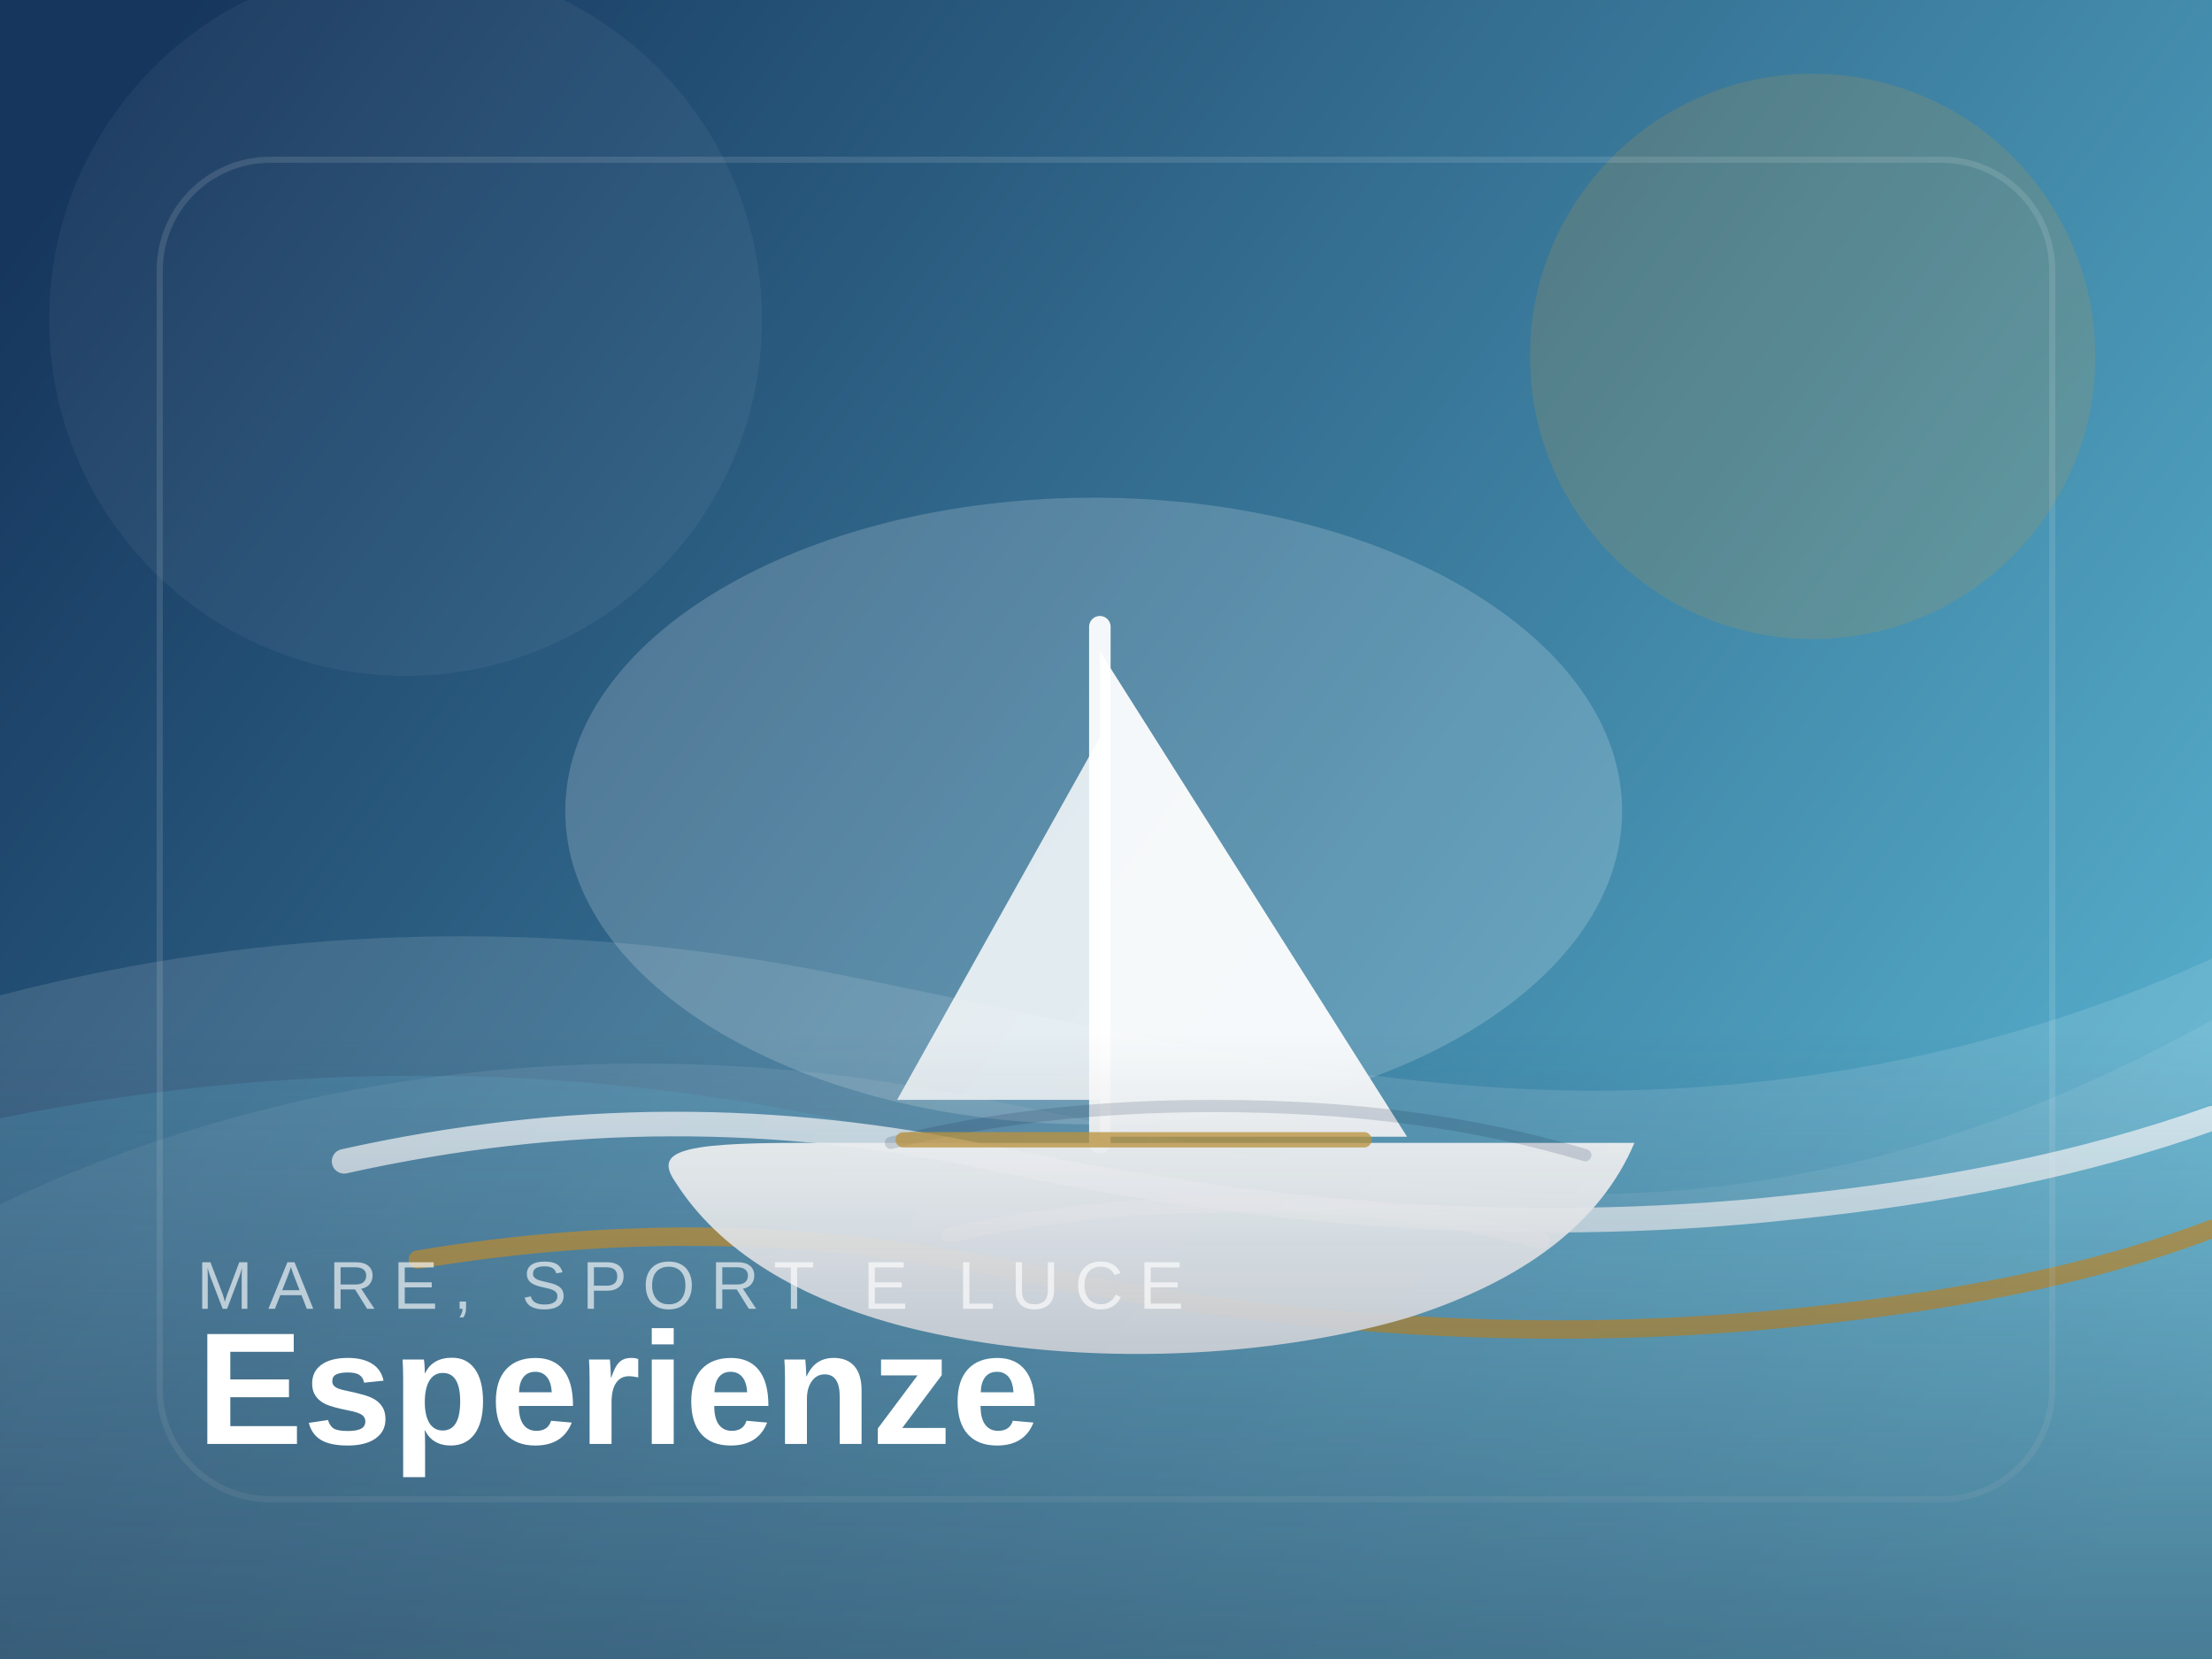
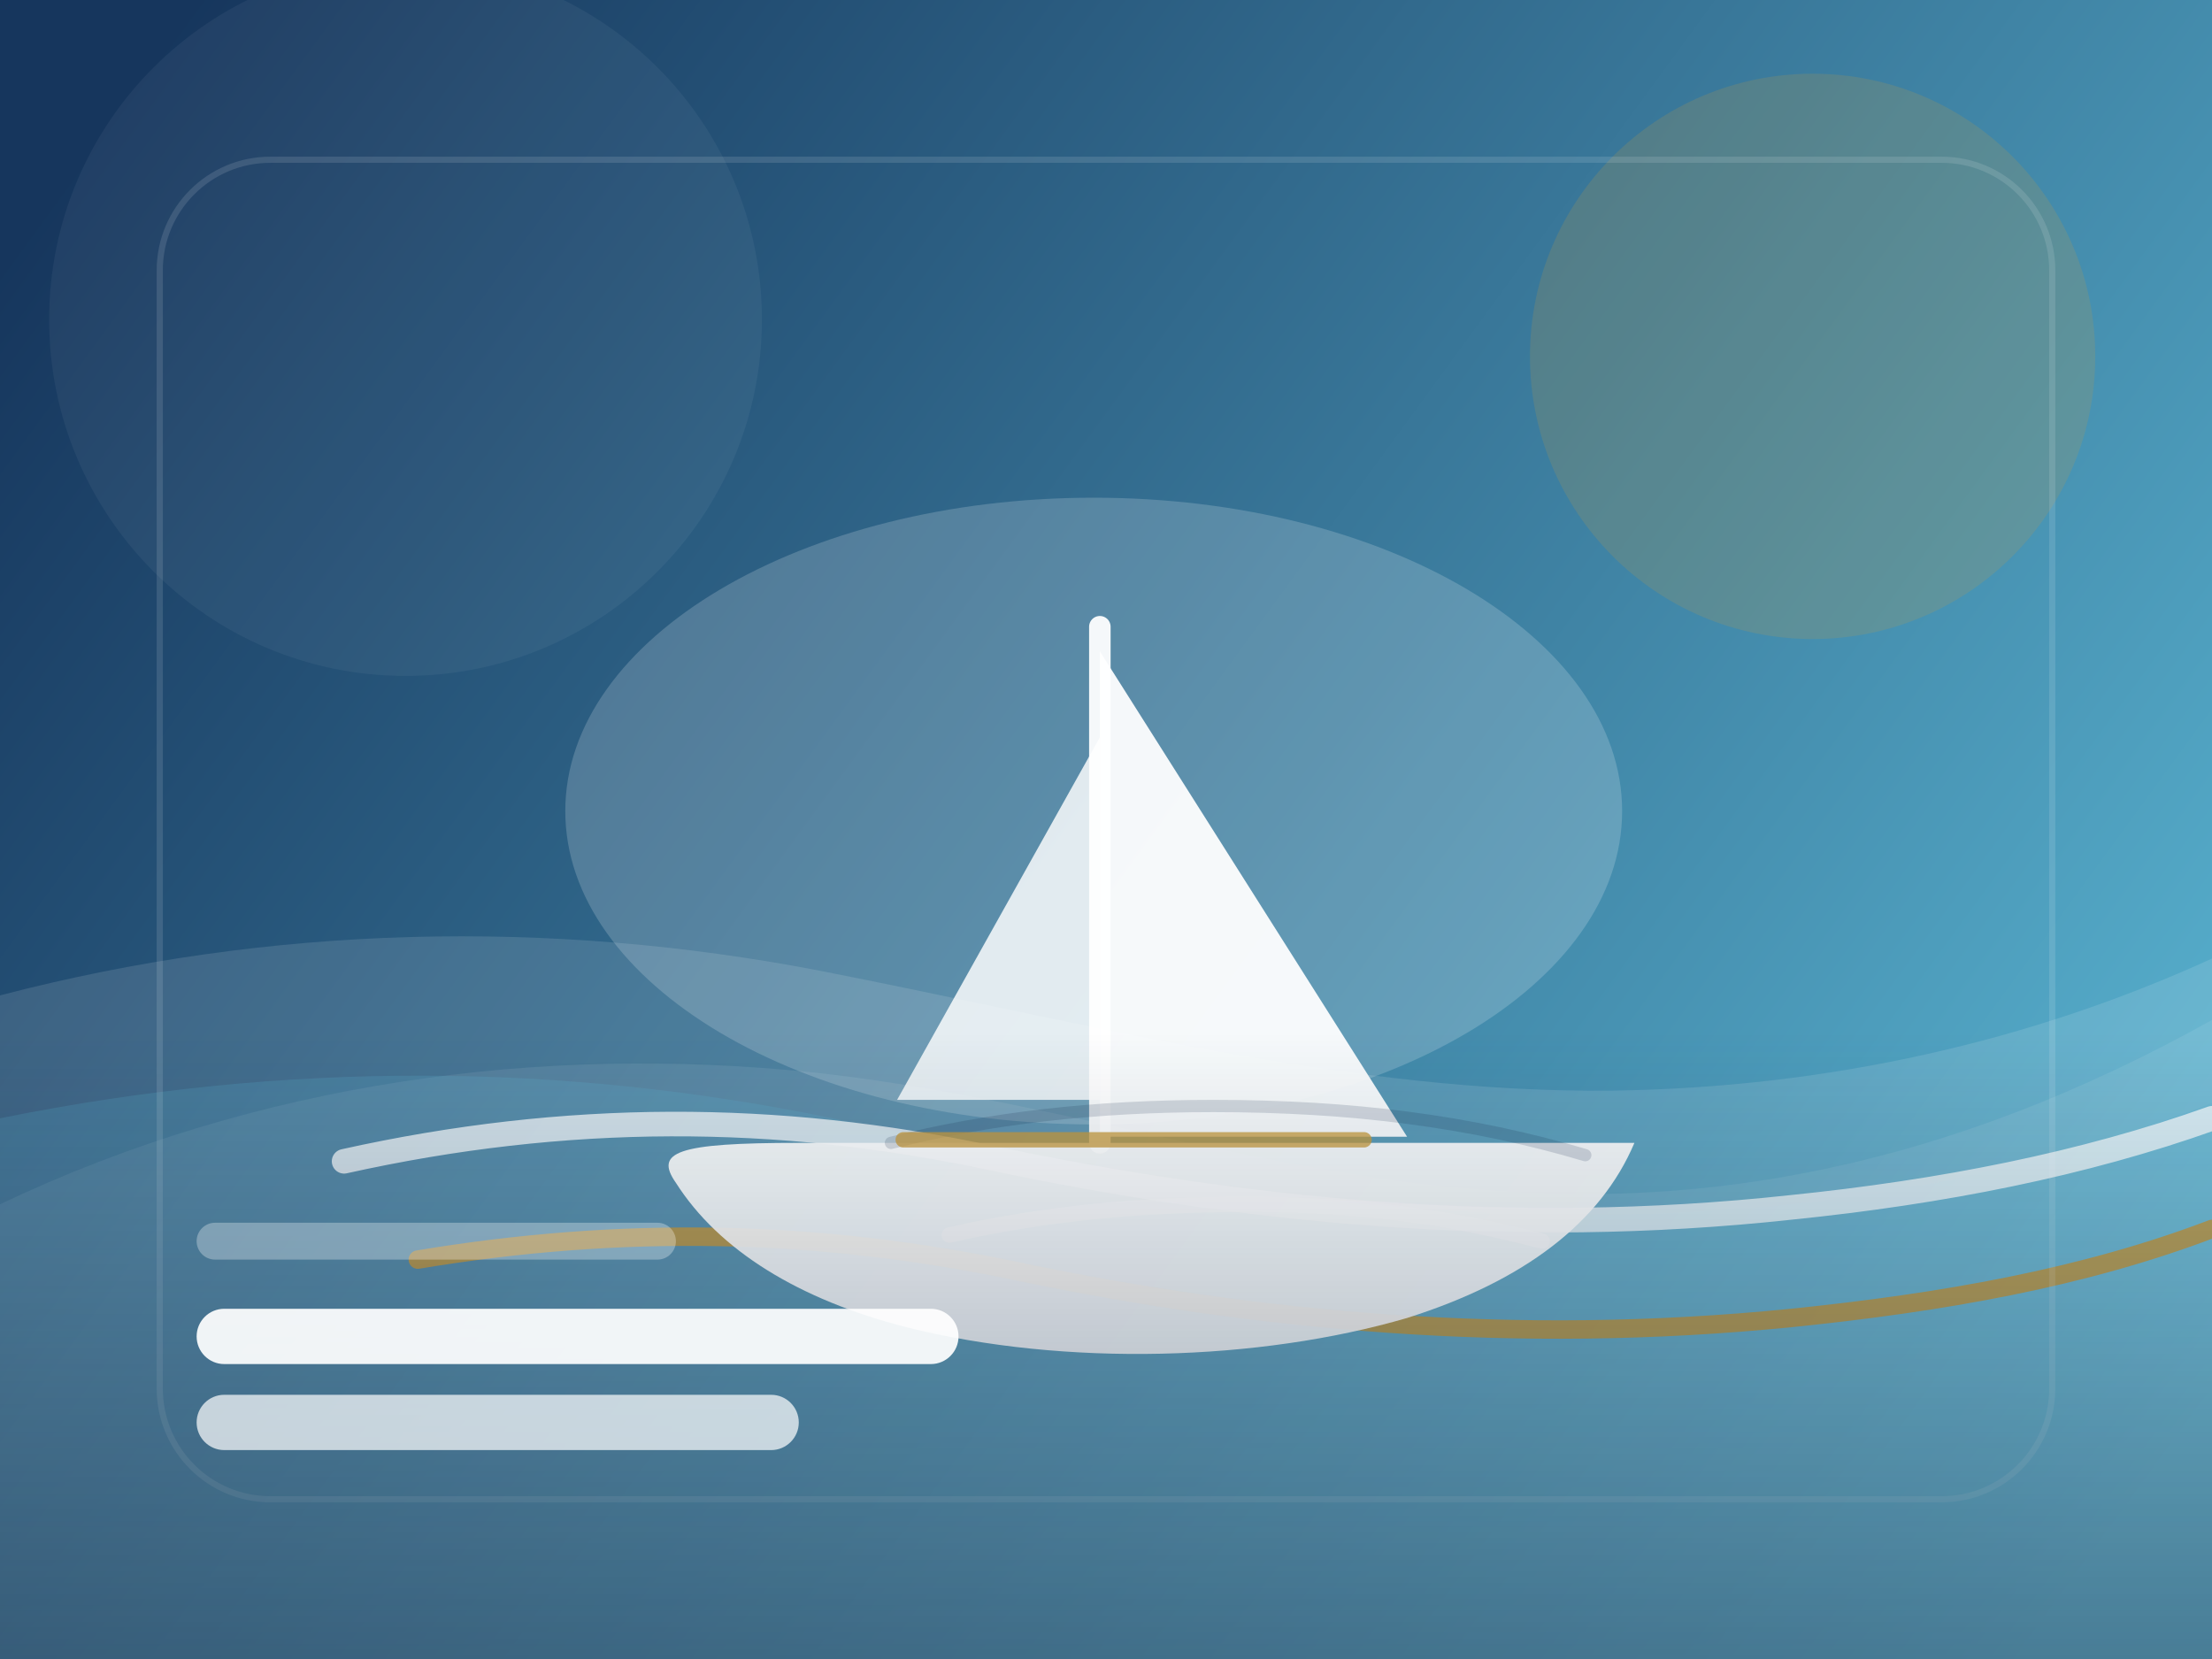
<svg xmlns="http://www.w3.org/2000/svg" viewBox="0 0 720 540" fill="none">
  <rect width="720" height="540" fill="url(#bg)" />
  <circle cx="590" cy="116" r="92" fill="#C89A3D" opacity="0.18" />
  <circle cx="132" cy="104" r="116" fill="#FFFFFF" opacity="0.05" />
  <path d="M0 392C84 352 176 340 264 349C339 357 406 381 479 387C555 394 634 380 720 332V540H0V392Z" fill="rgba(255,255,255,0.08)" />
  <path d="M0 324C88 301 179 299 267 316C354 333 440 356 525 355C595 354 661 339 720 312V540H0V324Z" fill="rgba(255,255,255,0.12)" />
  <path d="M0 364C94 345 184 346 271 364C357 382 447 398 539 395C601 393 661 382 720 359V540H0V364Z" fill="rgba(91,183,212,0.2)" />
  <path d="M112 378C184 362 253 362 323 377C404 394 491 403 583 393C632 388 678 379 720 364" fill="none" stroke="rgba(255,255,255,0.72)" stroke-width="8" stroke-linecap="round" />
  <path d="M136 410C202 399 266 400 332 414C409 430 493 438 583 429C632 424 678 416 720 400" fill="none" stroke="#C89A3D" stroke-width="6" stroke-linecap="round" opacity="0.82" />
  <g transform="translate(144 124)">
    <ellipse cx="212" cy="140" rx="172" ry="102" fill="rgba(255,255,255,0.18)" />
    <path d="M214 80V248" stroke="rgba(255,255,255,0.94)" stroke-width="7" stroke-linecap="round" />
    <path d="M214 88L314 246H214V88Z" fill="rgba(255,255,255,0.94)" />
    <path d="M214 116L148 234H214V116Z" fill="rgba(255,255,255,0.82)" />
    <path d="M116 248H388C377 274 352 293 314 305C266 319 203 321 151 308C116 299 90 283 76 261C69 251 76 248 116 248Z" fill="rgba(255,255,255,0.94)" />
    <path d="M146 248C178 240 212 236 251 236C296 236 335 241 372 252" fill="none" stroke="rgba(16,36,63,0.16)" stroke-width="4" stroke-linecap="round" />
    <path d="M165 278C196 271 227 268 262 268C297 268 328 272 358 280" fill="none" stroke="rgba(255,255,255,0.56)" stroke-width="5" stroke-linecap="round" />
    <path d="M150 247H300" stroke="#C89A3D" stroke-width="5" stroke-linecap="round" opacity="0.76" />
  </g>
  <rect x="52" y="52" width="616" height="436" rx="36" stroke="rgba(255,255,255,0.12)" stroke-width="2" />
  <rect x="0" y="336" width="720" height="204" fill="url(#bottomFade)" />
-   <text x="64" y="426" fill="#FFFFFF" fill-opacity="0.64" font-size="22" letter-spacing="5" font-family="Arial, sans-serif">MARE, SPORT E LUCE</text>
-   <text x="64" y="470" fill="#FFFFFF" font-size="52" font-weight="700" font-family="Arial, sans-serif">Esperienze</text>
+   <rect x="64" y="398" width="156" height="12" rx="6" fill="rgba(255,255,255,0.3)" />
+   <rect x="64" y="426" width="248" height="18" rx="9" fill="rgba(255,255,255,0.92)" />
+   <rect x="64" y="454" width="196" height="18" rx="9" fill="rgba(255,255,255,0.7)" />
  <defs>
    <linearGradient id="bg" x1="38" y1="34" x2="684" y2="506" gradientUnits="userSpaceOnUse">
      <stop stop-color="#16365D" />
      <stop offset="1" stop-color="#5BB7D4" />
    </linearGradient>
    <linearGradient id="bottomFade" x1="360" y1="336" x2="360" y2="540" gradientUnits="userSpaceOnUse">
      <stop stop-color="rgba(16,36,63,0)" />
      <stop offset="1" stop-color="rgba(16,36,63,0.44)" />
    </linearGradient>
  </defs>
</svg>
